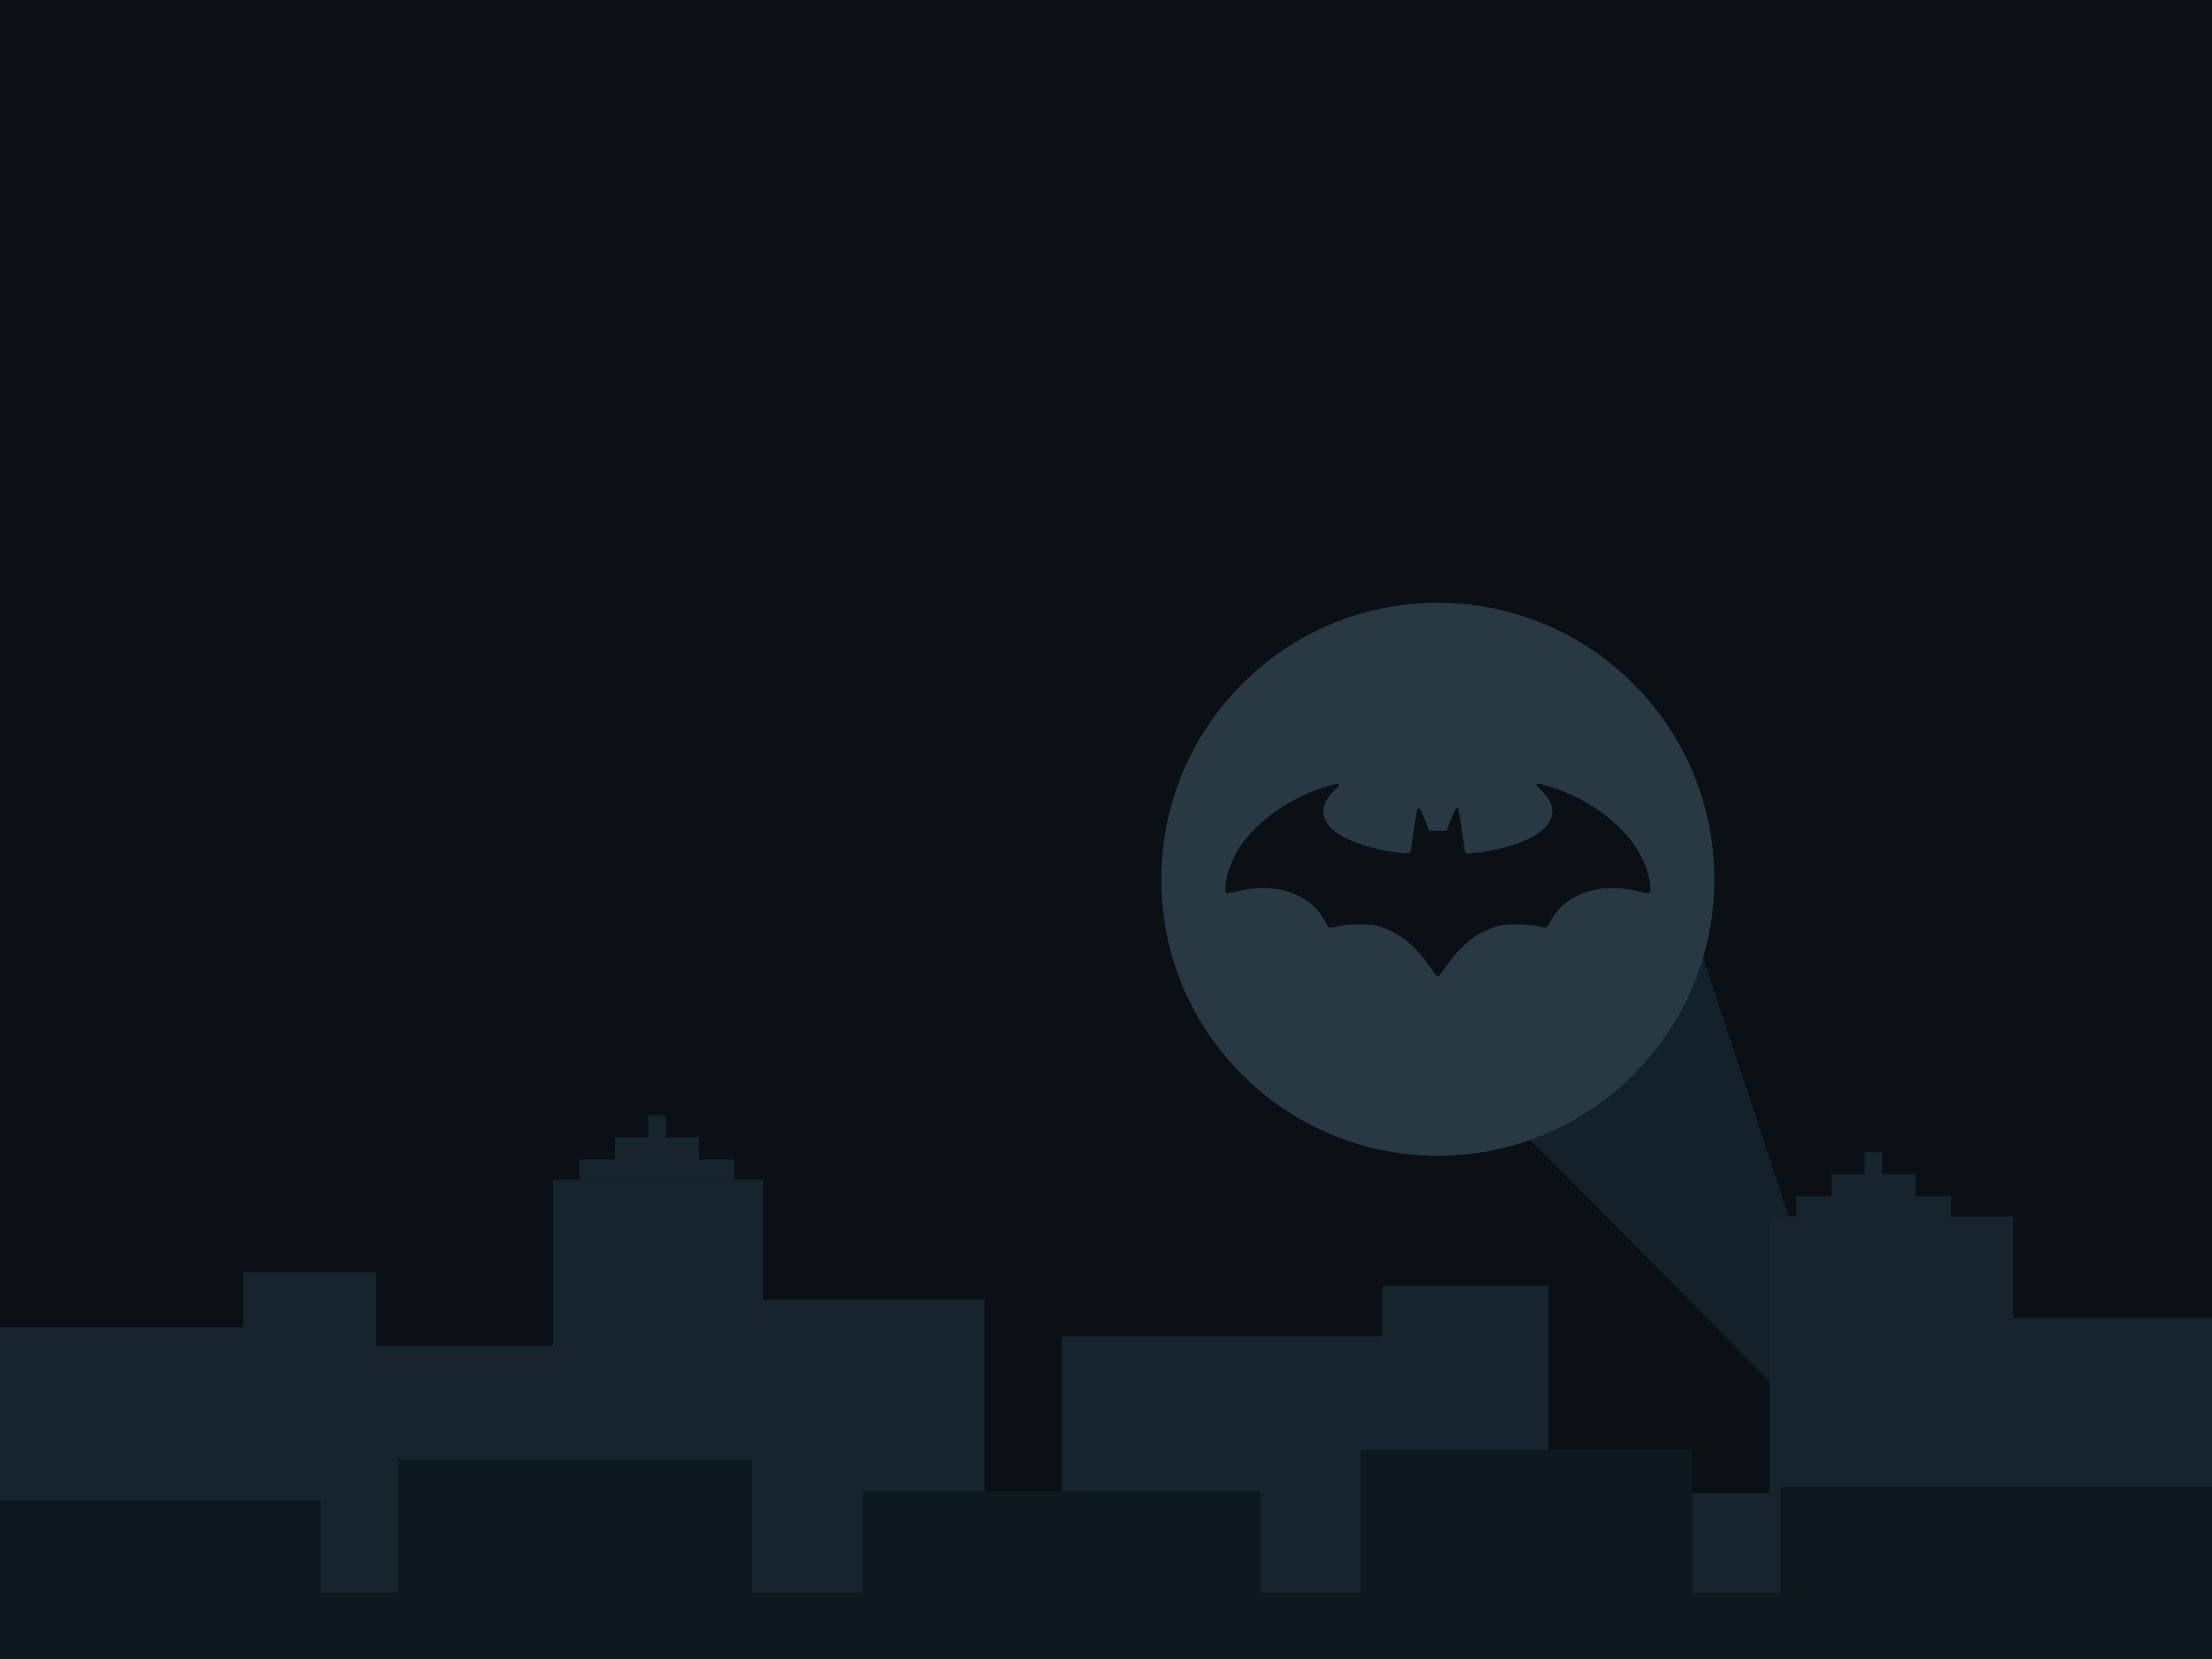
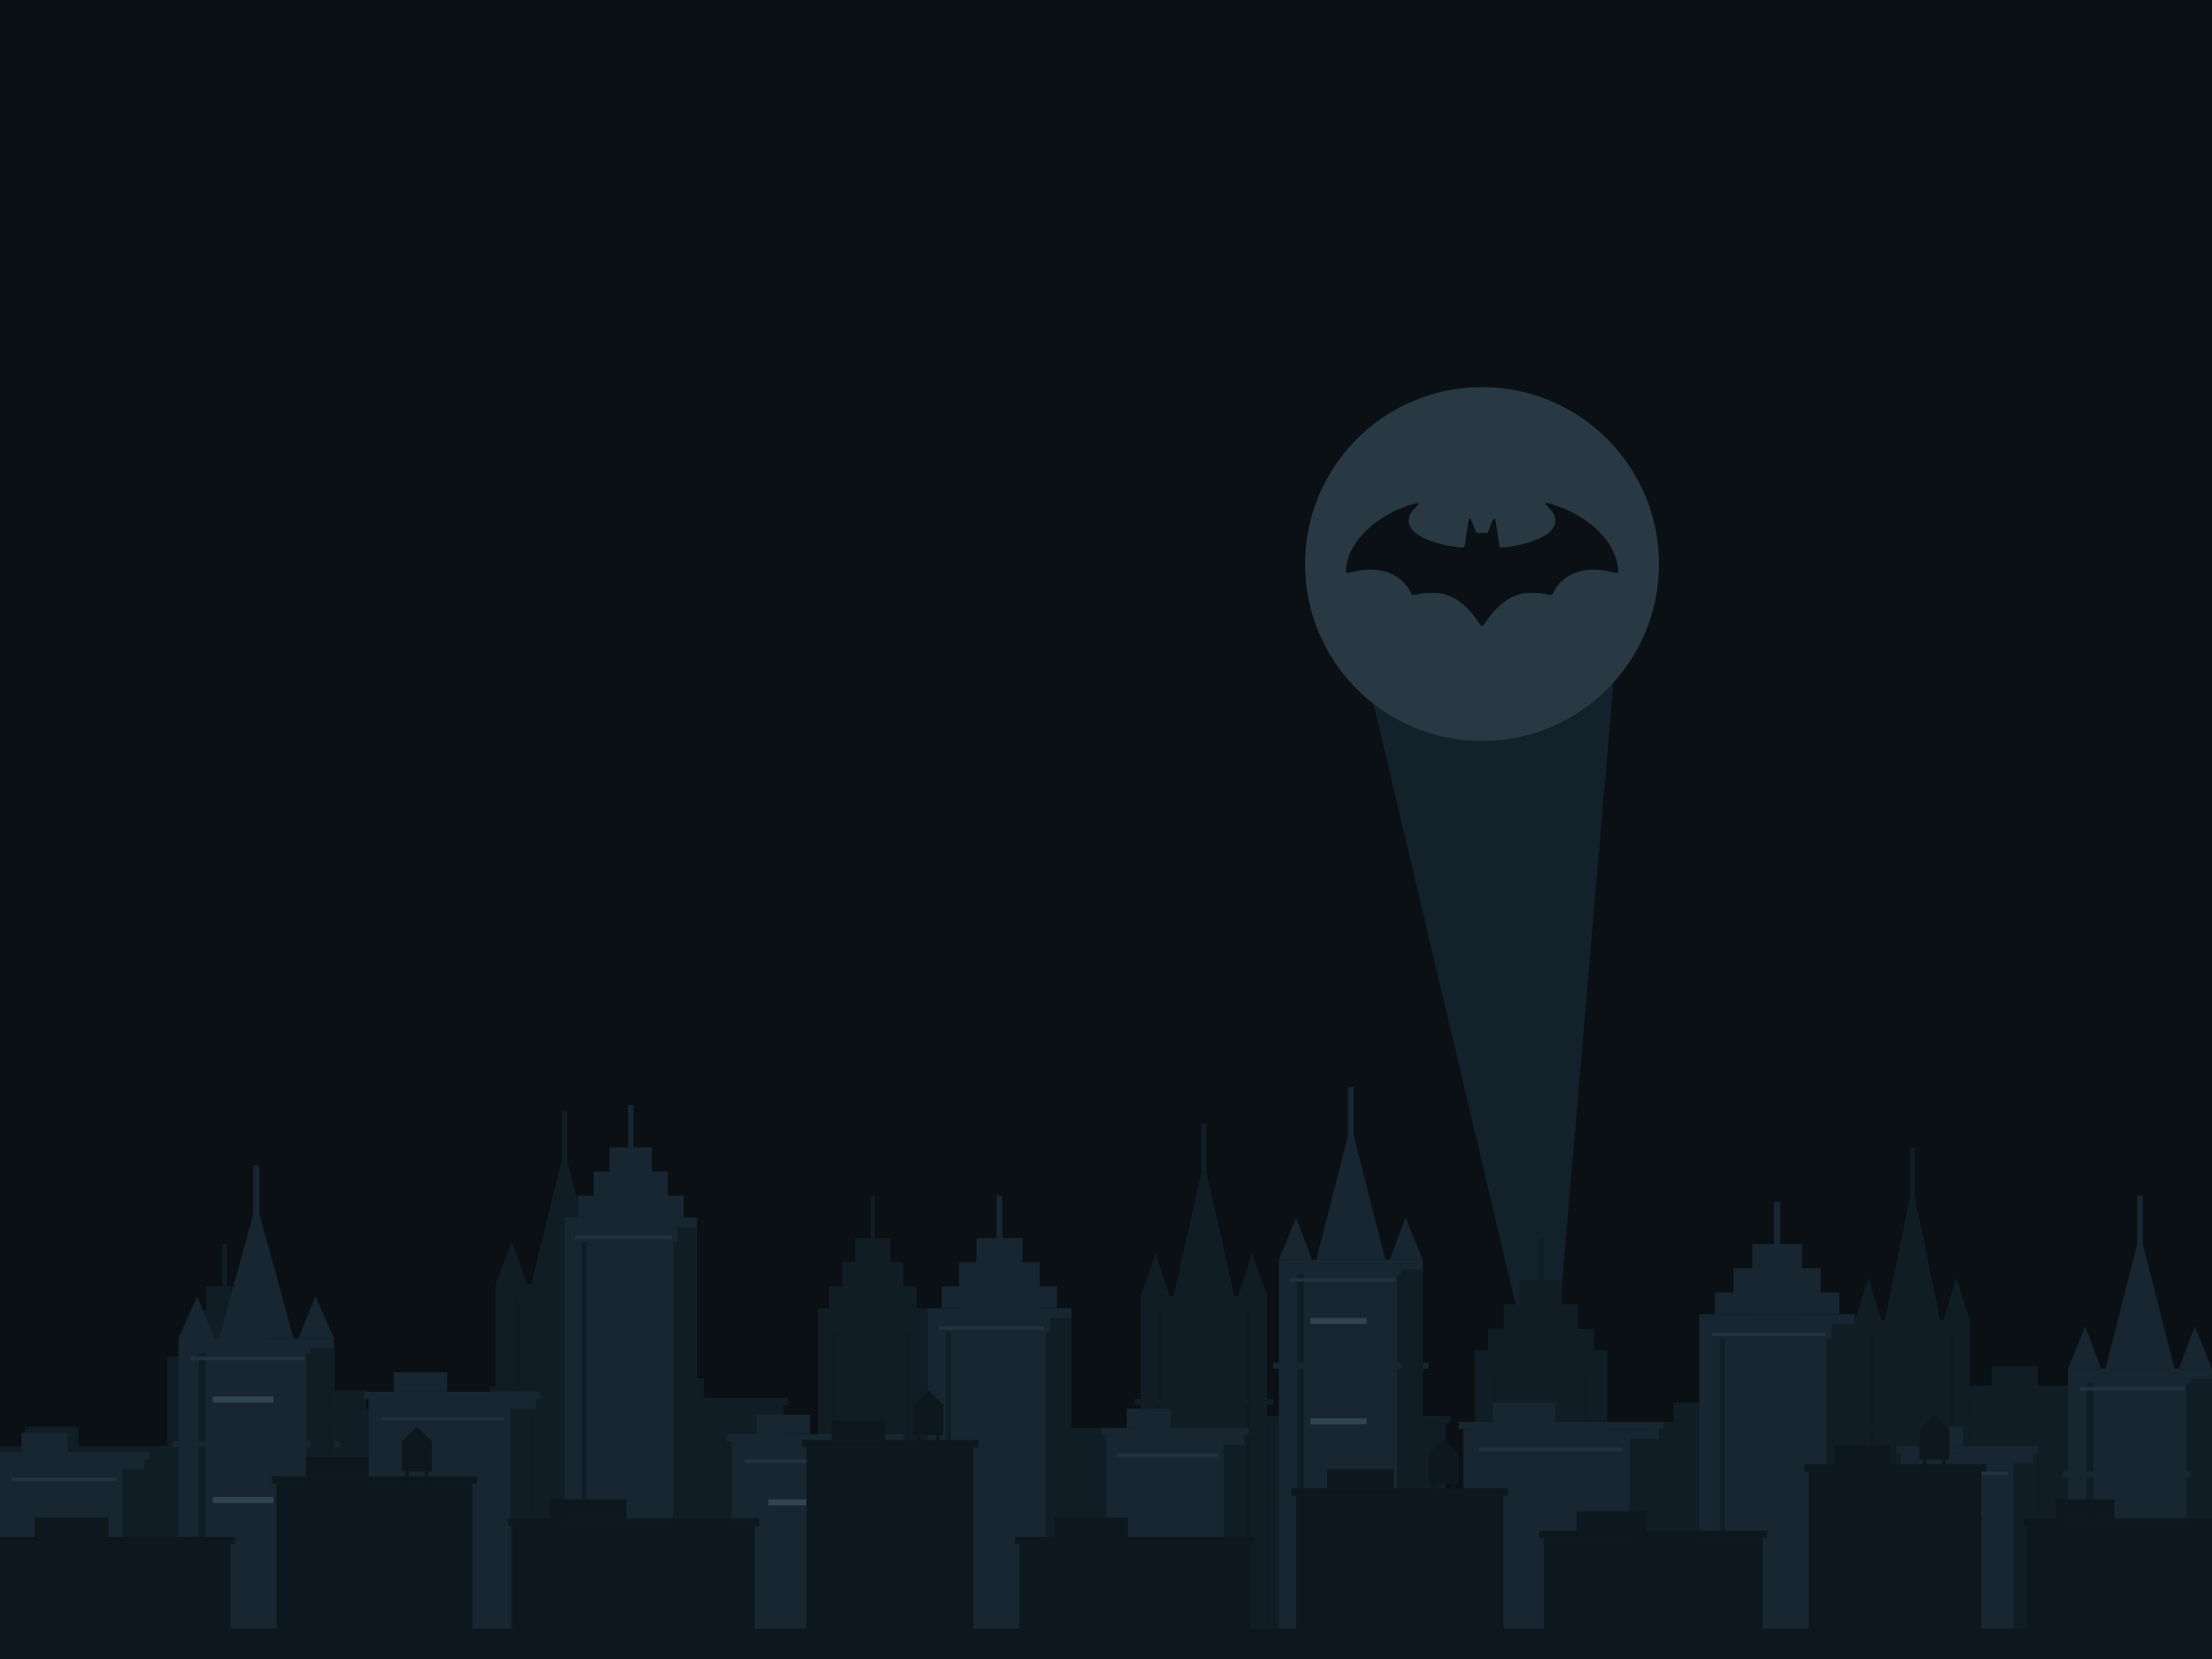
<svg xmlns="http://www.w3.org/2000/svg" width="4096" height="3072" viewBox="0 0 1000 750">
  <rect width="1000" height="750" fill="#0A1014" />
-   <path d="M850 675L550 372.5L750 372.5Z" fill="#12212A" />
-   <circle cx="650" cy="397.5" r="125" fill="#283943" />
-   <path d="M 650.00 375.55 L 653.95 375.53 L 655.95 370.45 C 657.56 366.36 658.08 365.34 658.54 365.34 C 658.87 365.34 659.22 365.45 659.32 365.59 C 659.42 365.74 660.06 369.97 660.81 375.01 C 661.51 380.02 662.19 384.46 662.25 384.85 C 662.52 385.91 663.45 386.01 668.08 385.43 C 681.93 383.67 693.63 379.29 698.55 374.02 C 703.34 368.90 702.84 363.30 697.06 357.61 C 693.40 353.94 693.67 353.65 699.10 355.20 C 712.25 359.00 724.40 366.13 733.14 375.16 C 737.96 380.18 740.89 384.42 743.31 390.06 C 745.62 395.37 746.88 402.89 745.65 403.68 C 745.23 403.95 744.05 403.76 740.97 403.02 C 728.84 400.00 717.91 401.38 709.52 406.97 C 705.63 409.53 702.89 412.73 700.55 417.32 C 700.08 418.25 699.45 419.12 699.15 419.32 C 698.77 419.51 697.53 419.36 695.20 418.79 C 692.26 418.10 691.06 417.96 685.88 417.94 C 680.67 417.90 679.61 418.00 677.34 418.60 C 667.88 421.22 660.54 426.93 653.45 437.32 C 651.18 440.63 650.45 441.35 650.00 441.35 C 649.55 441.35 648.82 440.63 646.55 437.32 C 639.46 426.93 632.12 421.22 622.66 418.60 C 620.39 418.00 619.33 417.90 614.12 417.94 C 608.94 417.96 607.74 418.10 604.80 418.79 C 602.47 419.36 601.23 419.51 600.85 419.32 C 600.55 419.12 599.92 418.25 599.45 417.32 C 597.11 412.73 594.37 409.53 590.48 406.97 C 582.09 401.38 571.16 400.00 559.03 403.02 C 555.95 403.76 554.77 403.95 554.35 403.68 C 553.12 402.89 554.38 395.37 556.69 390.06 C 559.11 384.42 562.04 380.18 566.86 375.16 C 575.60 366.13 587.75 359.00 600.90 355.20 C 606.33 353.65 606.60 353.94 602.94 357.61 C 597.16 363.30 596.66 368.90 601.45 374.02 C 606.37 379.29 618.07 383.67 631.92 385.43 C 636.55 386.01 637.48 385.91 637.75 384.85 C 637.81 384.46 638.49 380.02 639.19 375.01 C 639.94 369.97 640.58 365.74 640.68 365.59 C 640.78 365.45 641.13 365.34 641.46 365.34 C 641.92 365.34 642.44 366.36 644.05 370.45 L 646.05 375.53 Z" fill="#0A1014" />
-   <polygon points="0,750 0,675 0,675 0,600 110,600 110,675 110,675 110,575 170,575 170,675 170,675 170,608.333 250,608.333 250,675 250,675 250,533.333 345,533.333 345,675 345,675 345,587.5 445,587.5 445,675 480,675 480,604.167 625,604.167 625,675 625,675 625,581.25 700,581.25 700,675 800,675 800,550 910,550 910,675 910,675 910,595.833 1000,595.833 1000,675 1000,675 1000,750" fill="#16242D" />
-   <polygon points="262,533.333 262,524.167 278,524.167 278,514.167 293,514.167 293,504.167 301,504.167 301,514.167 316,514.167 316,524.167 332,524.167 332,533.333" fill="#16242D" />
-   <polygon points="812,550 812,540.833 828,540.833 828,530.833 843,530.833 843,520.833 851,520.833 851,530.833 866,530.833 866,540.833 882,540.833 882,550" fill="#16242D" />
-   <polygon points="0,750 0,720 0,720 0,678.333 145,678.333 145,720 180,720 180,659.583 340,659.583 340,720 390,720 390,674.167 570,674.167 570,720 615,720 615,655.417 765,655.417 765,720 805,720 805,672.083 1000,672.083 1000,720 1000,720 1000,750" fill="#0E181F" />
+   <path d="M700 652.5L606 255L734 255Z" fill="#12212A" />
+   <circle cx="670.0" cy="255" r="80.0" fill="#283943" />
+   <path d="M 670.00 240.95 L 672.53 240.94 L 673.81 237.69 C 674.84 235.07 675.17 234.42 675.47 234.42 C 675.68 234.42 675.90 234.49 675.96 234.58 C 676.03 234.68 676.44 237.38 676.92 240.60 C 677.37 243.82 677.80 246.65 677.84 246.90 C 678.01 247.58 678.61 247.65 681.57 247.27 C 690.44 246.15 697.92 243.34 701.07 239.97 C 704.14 236.70 703.81 233.11 700.12 229.47 C 697.78 227.12 697.95 226.94 701.42 227.93 C 709.84 230.36 717.62 234.92 723.21 240.70 C 726.30 243.91 728.17 246.63 729.72 250.24 C 731.19 253.64 732.00 258.45 731.22 258.96 C 730.95 259.13 730.19 259.01 728.22 258.53 C 720.46 256.60 713.46 257.48 708.09 261.06 C 705.60 262.70 703.85 264.75 702.35 267.69 C 702.05 268.28 701.64 268.84 701.46 268.96 C 701.21 269.09 700.42 268.99 698.93 268.63 C 697.04 268.18 696.28 268.09 692.96 268.08 C 689.63 268.06 688.95 268.12 687.50 268.50 C 681.45 270.18 676.75 273.84 672.21 280.48 C 670.76 282.60 670.29 283.06 670.00 283.06 C 669.71 283.06 669.24 282.60 667.79 280.48 C 663.25 273.84 658.55 270.18 652.50 268.50 C 651.05 268.12 650.37 268.06 647.04 268.08 C 643.72 268.09 642.96 268.18 641.07 268.63 C 639.58 268.99 638.79 269.09 638.54 268.96 C 638.36 268.84 637.95 268.28 637.65 267.69 C 636.15 264.75 634.40 262.70 631.91 261.06 C 626.54 257.48 619.54 256.60 611.78 258.53 C 609.81 259.01 609.05 259.13 608.78 258.96 C 608.00 258.45 608.81 253.64 610.28 250.24 C 611.83 246.63 613.70 243.91 616.79 240.70 C 622.38 234.92 630.16 230.36 638.58 227.93 C 642.05 226.94 642.22 227.12 639.88 229.47 C 636.19 233.11 635.86 236.70 638.93 239.97 C 642.08 243.34 649.56 246.15 658.43 247.27 C 661.39 247.65 661.99 247.58 662.16 246.90 C 662.20 246.65 662.63 243.82 663.08 240.60 C 663.56 237.38 663.97 234.68 664.04 234.58 C 664.10 234.49 664.32 234.42 664.53 234.42 C 664.83 234.42 665.16 235.07 666.19 237.69 L 667.47 240.94 Z" fill="#0A1014" />
+   <g transform="translate(0 750) scale(0.520833 0.546875)">
+     <rect x="0" y="-25" width="1920" height="25" fill="#111D25" />
+     <rect x="0" y="-170" width="145" height="170" fill="#111D25" />
+     <rect x="-4" y="-176" width="153" height="6" fill="#111D25" />
+     <rect x="21.75" y="-192" width="46.4" height="16" fill="#111D25" />
+     <rect x="145" y="-250" width="100" height="250" fill="#111D25" />
+     <rect x="155" y="-268" width="80" height="18" fill="#111D25" />
+     <rect x="167" y="-288" width="56" height="38" fill="#111D25" />
+     <rect x="179" y="-308" width="32" height="58" fill="#111D25" />
+     <rect x="193" y="-343" width="4" height="40" fill="#111D25" />
+     <rect x="158" y="-230" width="3.5" height="230" fill="#101A22" />
+     <rect x="227" y="-230" width="3.5" height="230" fill="#101A22" />
+     <rect x="245" y="-200" width="155" height="200" fill="#111D25" />
+     <rect x="241" y="-206" width="163" height="6" fill="#111D25" />
+     <rect x="268.25" y="-222" width="49.6" height="16" fill="#111D25" />
+     <rect x="430" y="-310" width="120" height="310" fill="#111D25" />
+     <path d="M430 -310L444.4 -345L457.6 -310H522.4L535.6 -345L550 -310ZM461.2 -310L490 -422L518.8 -310Z" fill="#111D25" />
+     <rect x="487.6" y="-453" width="4.8" height="40" fill="#111D25" />
+     <rect x="445.6" y="-298" width="5.4" height="298" fill="#101A22" />
+     <rect x="528.4" y="-298" width="5.4" height="298" fill="#101A22" />
+     <rect x="425" y="-225" width="130" height="5" fill="#111D25" />
+     <rect x="550" y="-210" width="130" height="210" fill="#111D25" />
+     <rect x="546" y="-216" width="138" height="6" fill="#111D25" />
+     <rect x="569.5" y="-232" width="41.6" height="16" fill="#111D25" />
+     <rect x="710" y="-290" width="95" height="290" fill="#111D25" />
+     <rect x="719.5" y="-308" width="76" height="18" fill="#111D25" />
+     <rect x="730.9" y="-328" width="53.2" height="38" fill="#111D25" />
+     <rect x="742.3" y="-348" width="30.4" height="58" fill="#111D25" />
+     <rect x="755.6" y="-383" width="3.8" height="40" fill="#111D25" />
+     <rect x="722.35" y="-270" width="3.325" height="270" fill="#101A22" />
+     <rect x="787.9" y="-270" width="3.325" height="270" fill="#101A22" />
+     <rect x="805" y="-185" width="160" height="185" fill="#111D25" />
+     <rect x="801" y="-191" width="168" height="6" fill="#111D25" />
+     <rect x="829" y="-207" width="51.2" height="16" fill="#111D25" />
+     <rect x="990" y="-300" width="110" height="300" fill="#111D25" />
+     <path d="M990 -300L1003.2 -335L1015.3 -300H1074.7L1086.8 -335L1100 -300ZM1018.6 -300L1045 -412L1071.4 -300Z" fill="#111D25" />
+     <rect x="1042.8" y="-443" width="4.4" height="40" fill="#111D25" />
+     <rect x="1004.3" y="-288" width="4.95" height="288" fill="#101A22" />
+     <rect x="1080.2" y="-288" width="4.95" height="288" fill="#101A22" />
+     <rect x="985" y="-215" width="120" height="5" fill="#111D25" />
+     <rect x="1100" y="-195" width="155" height="195" fill="#111D25" />
+     <rect x="1096" y="-201" width="163" height="6" fill="#111D25" />
+     <rect x="1123.25" y="-217" width="49.6" height="16" fill="#111D25" />
+     <rect x="1280" y="-255" width="115" height="255" fill="#111D25" />
+     <rect x="1291.5" y="-273" width="92" height="18" fill="#111D25" />
+     <rect x="1305.3" y="-293" width="64.4" height="38" fill="#111D25" />
+     <rect x="1319.1" y="-313" width="36.8" height="58" fill="#111D25" />
+     <rect x="1335.2" y="-348" width="4.6" height="40" fill="#111D25" />
+     <rect x="1294.95" y="-235" width="4.025" height="235" fill="#101A22" />
+     <rect x="1374.3" y="-235" width="4.025" height="235" fill="#101A22" />
+     <rect x="1430" y="-190" width="150" height="190" fill="#111D25" />
+     <rect x="1426" y="-196" width="158" height="6" fill="#111D25" />
+     <rect x="1452.5" y="-212" width="48" height="16" fill="#111D25" />
+     <rect x="1610" y="-280" width="100" height="280" fill="#111D25" />
+     <path d="M1610 -280L1622 -315L1633 -280H1687L1698 -315L1710 -280ZM1636 -280L1660 -392L1684 -280Z" fill="#111D25" />
+     <rect x="1658" y="-423" width="4" height="40" fill="#111D25" />
+     <rect x="1623" y="-268" width="4.5" height="268" fill="#101A22" />
+     <rect x="1692" y="-268" width="4.5" height="268" fill="#101A22" />
+     <rect x="1605" y="-195" width="110" height="5" fill="#111D25" />
+     <rect x="1710" y="-220" width="125" height="220" fill="#111D25" />
+     <rect x="1706" y="-226" width="133" height="6" fill="#111D25" />
+     <rect x="1728.75" y="-242" width="40" height="16" fill="#111D25" />
+     <rect x="1835" y="-175" width="85" height="175" fill="#111D25" />
+     <rect x="1831" y="-181" width="93" height="6" fill="#111D25" />
+     <rect x="1847.75" y="-197" width="27.2" height="16" fill="#111D25" />
+     <path d="M1889.4 -210L1902.4 -222L1915.4 -210V-185H1889.4Z" fill="#111D25" />
+     <rect x="1892.4" y="-187" width="3" height="12" fill="#111D25" />
+     <rect x="1909.4" y="-187" width="3" height="12" fill="#111D25" />
+     <rect x="0" y="-25" width="1920" height="25" fill="#172630" />
+     <rect x="0" y="-165" width="125" height="165" fill="#172630" />
+     <rect x="-4" y="-171" width="133" height="6" fill="#172630" />
+     <rect x="18.75" y="-187" width="40" height="16" fill="#172630" />
+     <rect x="106.25" y="-157" width="18.75" height="157" fill="#111D25" />
+     <rect x="10" y="-150" width="91.25" height="3" fill="#20323E" />
+     <rect x="155" y="-265" width="135" height="265" fill="#172630" />
+     <path d="M155 -265L171.2 -300L186.05 -265H258.95L273.8 -300L290 -265ZM190.1 -265L222.5 -377L254.9 -265Z" fill="#172630" />
+     <rect x="219.8" y="-408" width="5.4" height="40" fill="#172630" />
+     <rect x="172.55" y="-253" width="6.075" height="253" fill="#111D25" />
+     <rect x="265.7" y="-253" width="6.075" height="253" fill="#111D25" />
+     <rect x="150" y="-180" width="145" height="5" fill="#172630" />
+     <rect x="269.75" y="-257" width="20.25" height="257" fill="#111D25" />
+     <rect x="184.7" y="-217" width="52.65" height="5" fill="#314550" />
+     <rect x="184.7" y="-134" width="52.65" height="5" fill="#314550" />
+     <rect x="165.8" y="-250" width="98.55" height="3" fill="#20323E" />
+     <rect x="320" y="-215" width="145" height="215" fill="#172630" />
+     <rect x="316" y="-221" width="153" height="6" fill="#172630" />
+     <rect x="341.75" y="-237" width="46.4" height="16" fill="#172630" />
+     <rect x="443.25" y="-207" width="21.75" height="207" fill="#111D25" />
+     <rect x="331.6" y="-200" width="105.85" height="3" fill="#20323E" />
+     <rect x="490" y="-365" width="115" height="365" fill="#172630" />
+     <rect x="501.5" y="-383" width="92" height="18" fill="#172630" />
+     <rect x="515.3" y="-403" width="64.4" height="38" fill="#172630" />
+     <rect x="529.1" y="-423" width="36.8" height="58" fill="#172630" />
+     <rect x="545.2" y="-458" width="4.6" height="40" fill="#172630" />
+     <rect x="504.95" y="-345" width="4.025" height="345" fill="#111D25" />
+     <rect x="584.3" y="-345" width="4.025" height="345" fill="#111D25" />
+     <rect x="587.75" y="-357" width="17.25" height="357" fill="#111D25" />
+     <rect x="499.2" y="-350" width="83.95" height="3" fill="#20323E" />
+     <rect x="635" y="-180" width="145" height="180" fill="#172630" />
+     <rect x="631" y="-186" width="153" height="6" fill="#172630" />
+     <rect x="656.75" y="-202" width="46.4" height="16" fill="#172630" />
+     <rect x="758.25" y="-172" width="21.75" height="172" fill="#111D25" />
+     <rect x="666.9" y="-132" width="56.55" height="5" fill="#314550" />
+     <rect x="646.6" y="-165" width="105.85" height="3" fill="#20323E" />
+     <rect x="805" y="-290" width="125" height="290" fill="#172630" />
+     <rect x="817.5" y="-308" width="100" height="18" fill="#172630" />
+     <rect x="832.5" y="-328" width="70" height="38" fill="#172630" />
+     <rect x="847.5" y="-348" width="40" height="58" fill="#172630" />
+     <rect x="865" y="-383" width="5" height="40" fill="#172630" />
+     <rect x="821.25" y="-270" width="4.375" height="270" fill="#111D25" />
+     <rect x="907.5" y="-270" width="4.375" height="270" fill="#111D25" />
+     <rect x="911.25" y="-282" width="18.75" height="282" fill="#111D25" />
+     <rect x="815" y="-275" width="91.25" height="3" fill="#20323E" />
+     <rect x="960" y="-185" width="120" height="185" fill="#172630" />
+     <rect x="956" y="-191" width="128" height="6" fill="#172630" />
+     <rect x="978" y="-207" width="38.4" height="16" fill="#172630" />
+     <rect x="1062" y="-177" width="18" height="177" fill="#111D25" />
+     <rect x="969.6" y="-170" width="87.6" height="3" fill="#20323E" />
+     <rect x="1110" y="-330" width="125" height="330" fill="#172630" />
+     <path d="M1110 -330L1125 -365L1138.75 -330H1206.25L1220 -365L1235 -330ZM1142.5 -330L1172.5 -442L1202.5 -330Z" fill="#172630" />
+     <rect x="1170" y="-473" width="5" height="40" fill="#172630" />
+     <rect x="1126.25" y="-318" width="5.625" height="318" fill="#111D25" />
+     <rect x="1212.5" y="-318" width="5.625" height="318" fill="#111D25" />
+     <rect x="1105" y="-245" width="135" height="5" fill="#172630" />
+     <rect x="1216.25" y="-322" width="18.75" height="322" fill="#111D25" />
+     <rect x="1137.5" y="-282" width="48.75" height="5" fill="#314550" />
+     <rect x="1137.5" y="-199" width="48.75" height="5" fill="#314550" />
+     <rect x="1120" y="-315" width="91.25" height="3" fill="#20323E" />
+     <rect x="1270" y="-190" width="170" height="190" fill="#172630" />
+     <rect x="1266" y="-196" width="178" height="6" fill="#172630" />
+     <rect x="1295.5" y="-212" width="54.4" height="16" fill="#172630" />
+     <rect x="1414.5" y="-182" width="25.5" height="182" fill="#111D25" />
+     <rect x="1283.6" y="-175" width="124.1" height="3" fill="#20323E" />
+     <rect x="1475" y="-285" width="135" height="285" fill="#172630" />
+     <rect x="1488.5" y="-303" width="108" height="18" fill="#172630" />
+     <rect x="1504.7" y="-323" width="75.6" height="38" fill="#172630" />
+     <rect x="1520.9" y="-343" width="43.2" height="58" fill="#172630" />
+     <rect x="1539.8" y="-378" width="5.4" height="40" fill="#172630" />
+     <rect x="1492.55" y="-265" width="4.725" height="265" fill="#111D25" />
+     <rect x="1585.7" y="-265" width="4.725" height="265" fill="#111D25" />
+     <rect x="1589.75" y="-277" width="20.25" height="277" fill="#111D25" />
+     <rect x="1485.8" y="-270" width="98.55" height="3" fill="#20323E" />
+     <rect x="1650" y="-170" width="115" height="170" fill="#172630" />
+     <rect x="1646" y="-176" width="123" height="6" fill="#172630" />
+     <rect x="1667.25" y="-192" width="36.8" height="16" fill="#172630" />
+     <rect x="1747.75" y="-162" width="17.25" height="162" fill="#111D25" />
+     <rect x="1675.3" y="-122" width="44.85" height="5" fill="#314550" />
+     <rect x="1659.2" y="-155" width="83.95" height="3" fill="#20323E" />
+     <rect x="1795" y="-240" width="125" height="240" fill="#172630" />
+     <path d="M1795 -240L1810 -275L1823.75 -240H1891.25L1905 -275L1920 -240ZM1827.5 -240L1857.5 -352L1887.5 -240Z" fill="#172630" />
+     <rect x="1855" y="-383" width="5" height="40" fill="#172630" />
+     <rect x="1811.25" y="-228" width="5.625" height="228" fill="#111D25" />
+     <rect x="1897.5" y="-228" width="5.625" height="228" fill="#111D25" />
+     <rect x="1790" y="-155" width="135" height="5" fill="#172630" />
+     <rect x="1901.25" y="-232" width="18.75" height="232" fill="#111D25" />
+     <rect x="1805" y="-225" width="91.25" height="3" fill="#20323E" />
+     <rect x="0" y="-25" width="1920" height="25" fill="#0D171E" />
+     <rect x="0" y="-95" width="200" height="95" fill="#0D171E" />
+     <rect x="-4" y="-101" width="208" height="6" fill="#0D171E" />
+     <rect x="30" y="-117" width="64" height="16" fill="#0D171E" />
+     <rect x="240" y="-145" width="170" height="145" fill="#0D171E" />
+     <rect x="236" y="-151" width="178" height="6" fill="#0D171E" />
+     <rect x="265.5" y="-167" width="54.4" height="16" fill="#0D171E" />
+     <path d="M348.8 -180L361.8 -192L374.8 -180V-155H348.8Z" fill="#0D171E" />
+     <rect x="351.8" y="-157" width="3" height="12" fill="#0D171E" />
+     <rect x="368.8" y="-157" width="3" height="12" fill="#0D171E" />
+     <rect x="445" y="-110" width="210" height="110" fill="#0D171E" />
+     <rect x="441" y="-116" width="218" height="6" fill="#0D171E" />
+     <rect x="476.5" y="-132" width="67.2" height="16" fill="#0D171E" />
+     <rect x="700" y="-175" width="145" height="175" fill="#0D171E" />
+     <rect x="696" y="-181" width="153" height="6" fill="#0D171E" />
+     <rect x="721.75" y="-197" width="46.4" height="16" fill="#0D171E" />
+     <path d="M792.8 -210L805.8 -222L818.8 -210V-185H792.8Z" fill="#0D171E" />
+     <rect x="795.8" y="-187" width="3" height="12" fill="#0D171E" />
+     <rect x="812.8" y="-187" width="3" height="12" fill="#0D171E" />
+     <rect x="885" y="-95" width="200" height="95" fill="#0D171E" />
+     <rect x="881" y="-101" width="208" height="6" fill="#0D171E" />
+     <rect x="915" y="-117" width="64" height="16" fill="#0D171E" />
+     <rect x="1125" y="-135" width="180" height="135" fill="#0D171E" />
+     <rect x="1121" y="-141" width="188" height="6" fill="#0D171E" />
+     <rect x="1152" y="-157" width="57.6" height="16" fill="#0D171E" />
+     <path d="M1240.2 -170L1253.2 -182L1266.2 -170V-145H1240.2Z" fill="#0D171E" />
+     <rect x="1243.2" y="-147" width="3" height="12" fill="#0D171E" />
+     <rect x="1260.2" y="-147" width="3" height="12" fill="#0D171E" />
+     <rect x="1340" y="-100" width="190" height="100" fill="#0D171E" />
+     <rect x="1336" y="-106" width="198" height="6" fill="#0D171E" />
+     <rect x="1368.5" y="-122" width="60.8" height="16" fill="#0D171E" />
+     <rect x="1570" y="-155" width="150" height="155" fill="#0D171E" />
+     <rect x="1566" y="-161" width="158" height="6" fill="#0D171E" />
+     <rect x="1592.5" y="-177" width="48" height="16" fill="#0D171E" />
+     <path d="M1666 -190L1679 -202L1692 -190V-165H1666Z" fill="#0D171E" />
+     <rect x="1669" y="-167" width="3" height="12" fill="#0D171E" />
+     <rect x="1686" y="-167" width="3" height="12" fill="#0D171E" />
+     <rect x="1760" y="-110" width="160" height="110" fill="#0D171E" />
+     <rect x="1756" y="-116" width="168" height="6" fill="#0D171E" />
+     <rect x="1784" y="-132" width="51.2" height="16" fill="#0D171E" />
+   </g>
</svg>
